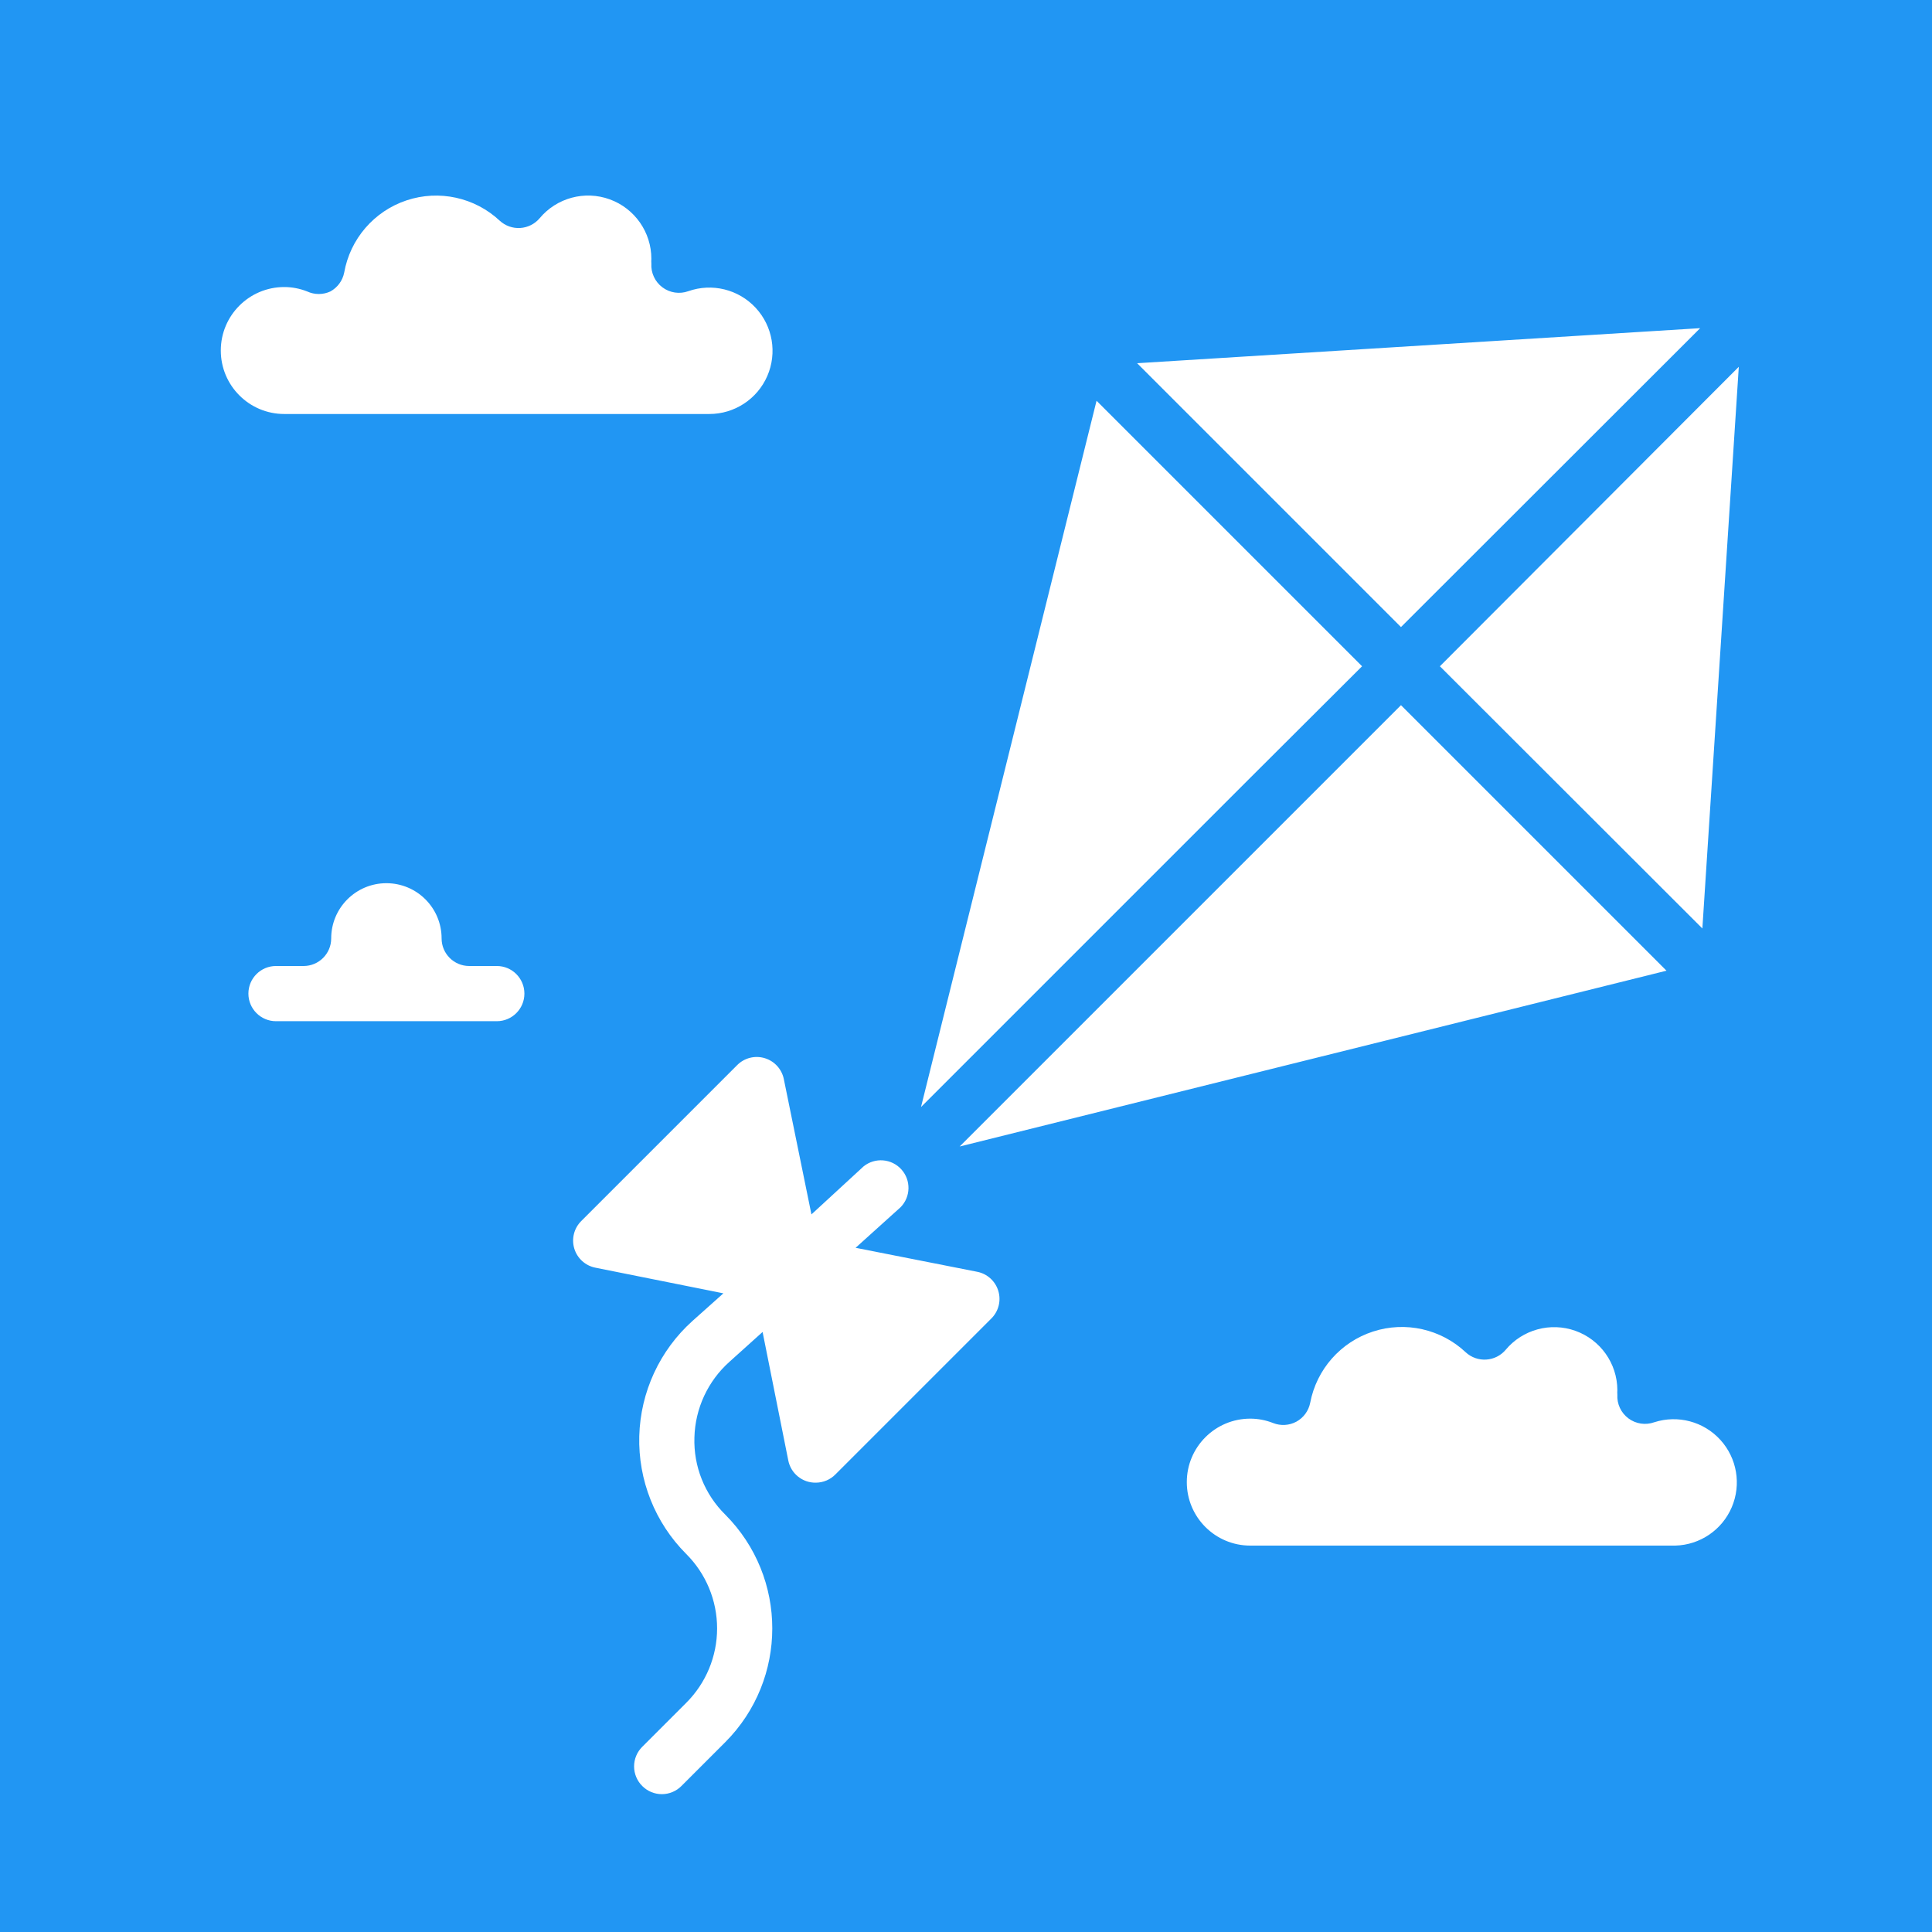
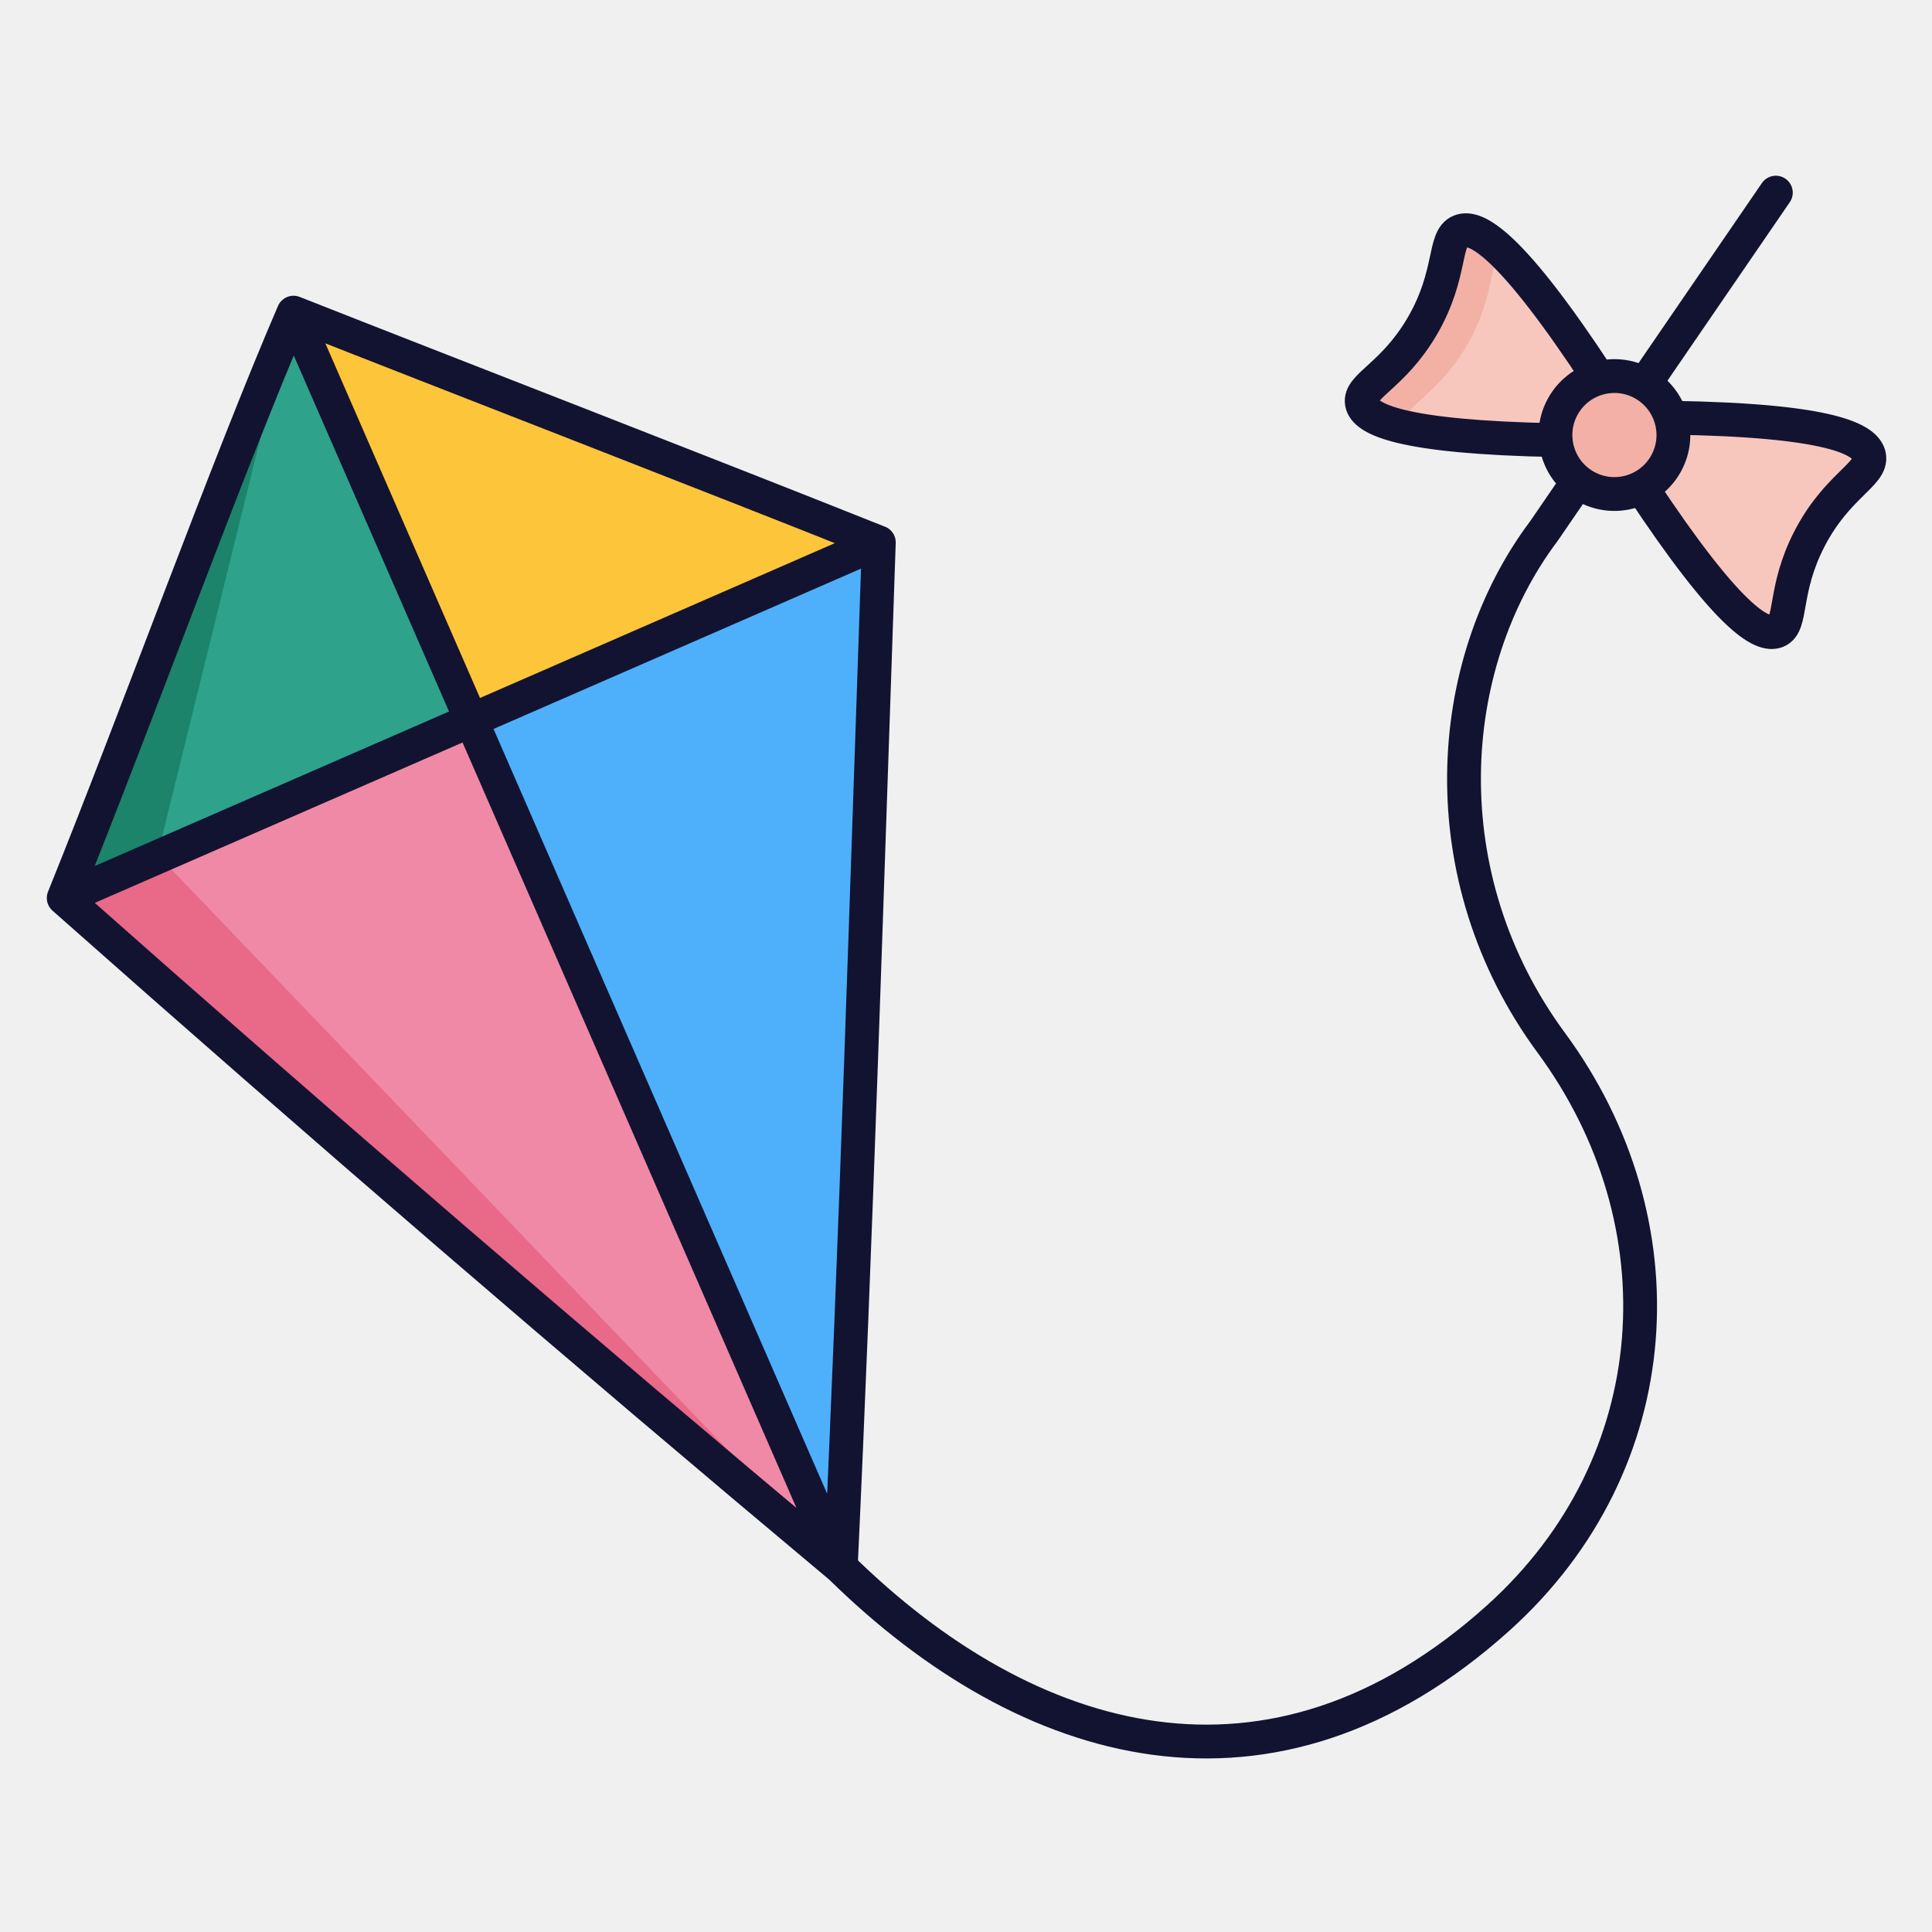
- <svg xmlns="http://www.w3.org/2000/svg" viewBox="-3 -3 70 70">
-   <rect width="70" height="70" x="-3" y="-3" fill="#2196f3" rx="0" />
-   <path fill="#fff" d="M22.7 12H7.3a2.3 2.3 0 0 1 0-4.6 2.26 2.26 0 0 1 .83.16 1 1 0 0 0 .84 0 1 1 0 0 0 .5-.68A3.38 3.38 0 0 1 15.11 5a1 1 0 0 0 .74.26 1 1 0 0 0 .7-.35 2.29 2.29 0 0 1 4.05 1.47 1.11 1.11 0 0 0 0 .17 1 1 0 0 0 .4.86 1 1 0 0 0 .94.14A2.29 2.29 0 1 1 22.7 12Zm35 41H42.3a2.3 2.3 0 0 1 0-4.6 2.26 2.26 0 0 1 .83.16 1 1 0 0 0 .84-.05 1 1 0 0 0 .5-.68A3.38 3.38 0 0 1 50.11 46a1 1 0 0 0 .74.26 1 1 0 0 0 .7-.35 2.29 2.29 0 0 1 4.05 1.45 1.11 1.11 0 0 0 0 .17 1 1 0 0 0 .4.86 1 1 0 0 0 .94.14A2.29 2.29 0 1 1 57.7 53ZM15 34H7a1 1 0 0 1 0-2h1a1 1 0 0 0 1-1 2 2 0 0 1 4 0 1 1 0 0 0 1 1h1a1 1 0 0 1 0 2Zm45-23.71-1.32 20.35-9.51-9.5Zm-12.24 9.43-9.56-9.56 20.4-1.27Zm9.62 12.45-25.61 6.37 11.88-11.88 4.11-4.11ZM36.73 11.52l9.62 9.62-4.12 4.11-11.86 11.86Zm-3.56 32.25a1 1 0 0 0-.76-.69L28 42.21l1.63-1.47a1 1 0 0 0-1.34-1.48L26.4 41l-1-4.9a1 1 0 0 0-.69-.76 1 1 0 0 0-1 .25l-5.65 5.65a1 1 0 0 0 .51 1.69l4.64.93-1.12 1a5.82 5.82 0 0 0-.23 8.44 3.81 3.81 0 0 1 0 5.4l-1.59 1.59a1 1 0 0 0 0 1.42 1 1 0 0 0 1.42 0l1.59-1.59a5.84 5.84 0 0 0 0-8.24 3.75 3.75 0 0 1-1.12-2.8 3.81 3.81 0 0 1 1.27-2.74l1.2-1.08.93 4.65a1 1 0 0 0 1 .81 1 1 0 0 0 .71-.3l5.65-5.65a1 1 0 0 0 .25-1Z" />
+ <svg xmlns="http://www.w3.org/2000/svg" xmlns:xlink="http://www.w3.org/1999/xlink" viewBox="50 50 400 400">
+   <defs>
+     <clipPath id="c">
+       <path d="M0 0h500v500H0z" />
+     </clipPath>
+     <filter id="a" width="100%" height="100%" x="0%" y="0%" filterUnits="objectBoundingBox">
+       <feComponentTransfer in="SourceGraphic">
+         <feFuncA tableValues="1.0 0.0" type="table" />
+       </feComponentTransfer>
+     </filter>
+     <path id="b" fill="#F7C7BE" d="M-11.14.54c-32.26-.62-40.6-3.83-41.16-7.2-.6-3.53 6.47-5.51 12.53-15.93 6.26-10.77 4.26-18.15 7.83-19.6 3.3-1.34 10.66 3.56 28.76 31.18" transform="translate(393.5 144.07)" />
+     <mask id="d" mask-type="alpha">
+       <g filter="url(#a)">
+         <path fill="#fff" d="M0 0h500v500H0z" opacity="0" />
+         <use xlink:href="#b" />
+       </g>
+     </mask>
+   </defs>
+   <g clip-path="url(#c)">
+     <path fill="#F089A6" d="m231.5 164.06-3.71 99.89-3.86 104.02a2.96 2.96 0 0 1-1.8 2.63c-.51.23-1.1.31-1.66.23a3.04 3.04 0 0 1-1.5-.7l-79.65-68.6L64.41 237a2.92 2.92 0 0 1-.94-1.64 2.84 2.84 0 0 1 .13-1.7l23.5-59.88 22.2-56.53.05-.1c.14-.35.35-.63.6-.88.27-.29.59-.52.95-.66.7-.32 1.52-.36 2.29-.05l55.15 21.65 61.29 24.05a3.02 3.02 0 0 1 1.87 2.8z" />
+     <path fill="#4EB0FB" d="m231.5 164.06-4.14 111.48-3.43 92.43a2.96 2.96 0 0 1-1.8 2.63l-42.64-97.74-32.3-74.02 83.75-36.53a3 3 0 0 1 .56 1.75z" />
+     <path fill="#FDC539" d="m230.94 162.31-48.6 21.2-35.14 15.33-16.6-38.06-19.7-45.17c.7-.32 1.52-.36 2.29-.05l61.3 24.06 55.14 21.64a3 3 0 0 1 1.3 1.05z" />
+     <path fill="#F089A6" d="M-29.16 120.81a3.04 3.04 0 0 1-1.5-.7l-77.36-66.63-77.2-66.5a2.92 2.92 0 0 1-.95-1.64 2.84 2.84 0 0 1 .1-1.58l22.93-58.44 22.8-58.09.05-.11c.14-.34.35-.62.6-.87l-15.24 61.77L-167-23.02v.01l55.31 57.7 82.53 86.12z" opacity=".5" style="mix-blend-mode:multiply" transform="translate(249.63 250.02)" />
+     <path fill="#2EA28B" d="M147.2 198.84 82.63 227v.01l-19.16 8.35a2.84 2.84 0 0 1 .09-1.58l24.17-61.59 21.57-54.94.05-.1c.14-.35.35-.63.6-.88.27-.29.59-.52.95-.66l20.15 46.2 16.15 37.03z" />
+     <path fill="#2EA28B" d="m-139.69-133.75-15.12 61.28-12.2 49.45v.01l-19.16 8.35a2.84 2.84 0 0 1 .1-1.58l23.33-59.46 22.4-57.07.06-.11c.14-.34.35-.62.6-.87z" opacity=".5" style="mix-blend-mode:multiply" transform="translate(249.63 250.02)" />
+     <path fill="none" stroke="#121331" stroke-linecap="round" stroke-linejoin="round" stroke-width="7" d="M224.07 374.48A7510.41 7510.41 0 0 1 63.19 235.92c15.16-37.55 34.1-89.94 47.58-121.19 32.28 12.75 85.95 33.5 121.18 47.58-2.5 72.53-4.75 145.17-7.88 212.17zm-113.3-259.75 36.81 84.4 76.49 175.35m7.88-212.18-84.91 37.05-83.85 36.57m160.88 138.56c38.68 38.02 89.18 52.77 136.13 10.5 35.62-32.08 38.3-81.98 10.98-119.07-25.25-34.3-22.43-78.16-1.53-105.96l48.02-70.07" />
+     <g fill="#F7C7BE">
+       <path d="M389.87 150.9c17.81 26.9 24.89 31.08 28.03 29.76 3.3-1.39 1.2-8.42 6.74-19.12 5.73-11.05 13.04-13.33 12.35-17.12-.64-3.5-8.04-7.45-41.07-7.93m-22.81 4.12c-32.25-.62-40.59-3.83-41.15-7.2-.61-3.53 6.46-5.51 12.53-15.93 6.25-10.77 4.25-18.15 7.82-19.6 3.31-1.34 10.66 3.56 28.77 31.18" />
+       <path d="M394.95 145.95a12.2 12.2 0 1 0-21.4-11.76 12.2 12.2 0 0 0 21.4 11.76z" />
+       <path fill-opacity=".5" d="M10.7 5.88A12.2 12.2 0 1 0-10.7-5.88 12.2 12.2 0 0 0 10.7 5.88z" style="mix-blend-mode:multiply" transform="translate(384.25 140.07)" />
+     </g>
+     <g display="block" mask="url(#d)" opacity=".5" style="mix-blend-mode:multiply">
+       <path fill="#F7C7BE" d="M373.11 140.61c-32.26-.62-40.59-3.83-41.15-7.2-.61-3.53 6.46-5.51 12.53-15.93 6.25-10.77 4.25-18.15 7.82-19.6 3.31-1.34 10.66 3.56 28.77 31.18" opacity="1" />
+     </g>
+     <path fill="none" stroke="#121331" stroke-linecap="round" stroke-linejoin="round" stroke-width="7" d="M372.1 141.13c-32.26-.62-39.58-4.35-40.14-7.71-.61-3.54 6.46-5.52 12.53-15.94 6.25-10.77 4.25-18.15 7.82-19.6 3.31-1.34 10.6 2.8 28.72 30.42m8.84 22.6c17.81 26.9 24.89 31.08 28.03 29.76 3.3-1.39 1.2-8.42 6.74-19.12 5.73-11.06 13.04-13.33 12.35-17.12-.64-3.5-8.04-7.45-41.07-7.93m-.97 9.46a12.2 12.2 0 1 0-21.4-11.76 12.2 12.2 0 0 0 21.4 11.76z" />
+     <g class="com" display="none">
+       <path />
+       <path />
+       <path />
+       <path />
+       <path />
+       <path />
+       <path />
+       <path />
+       <path />
+       <path />
+       <path />
+       <path />
+     </g>
+   </g>
</svg>
